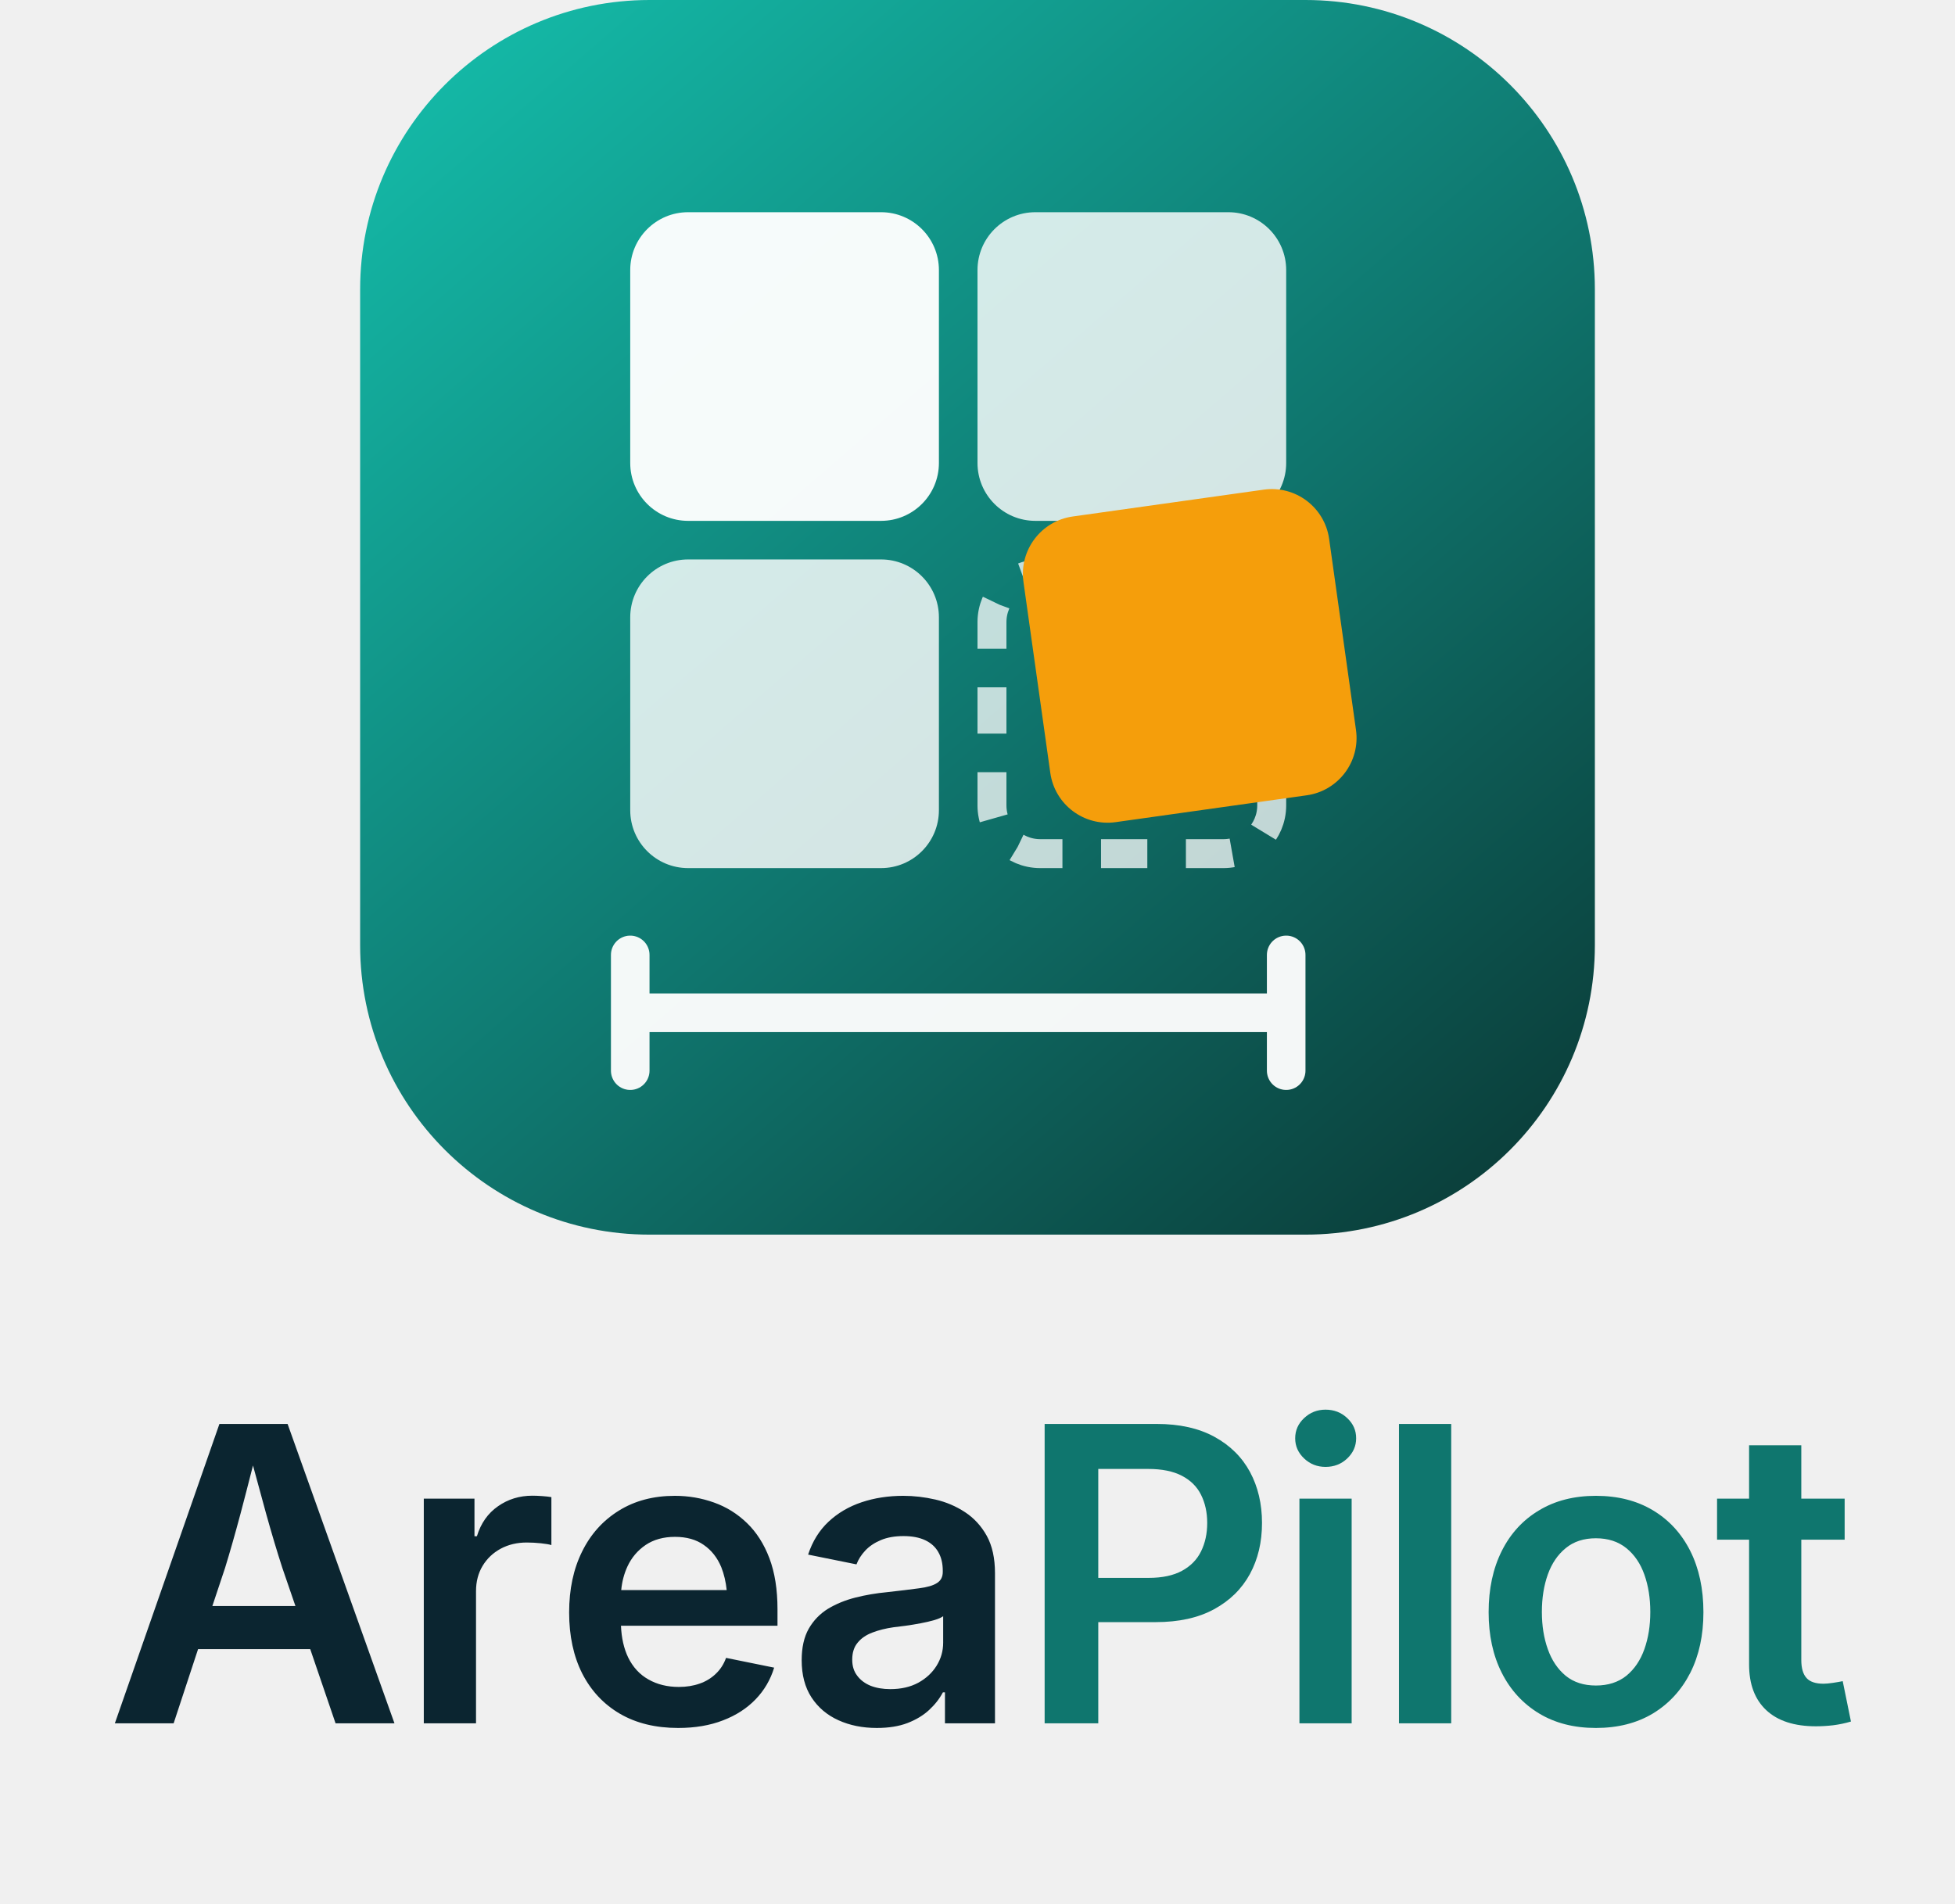
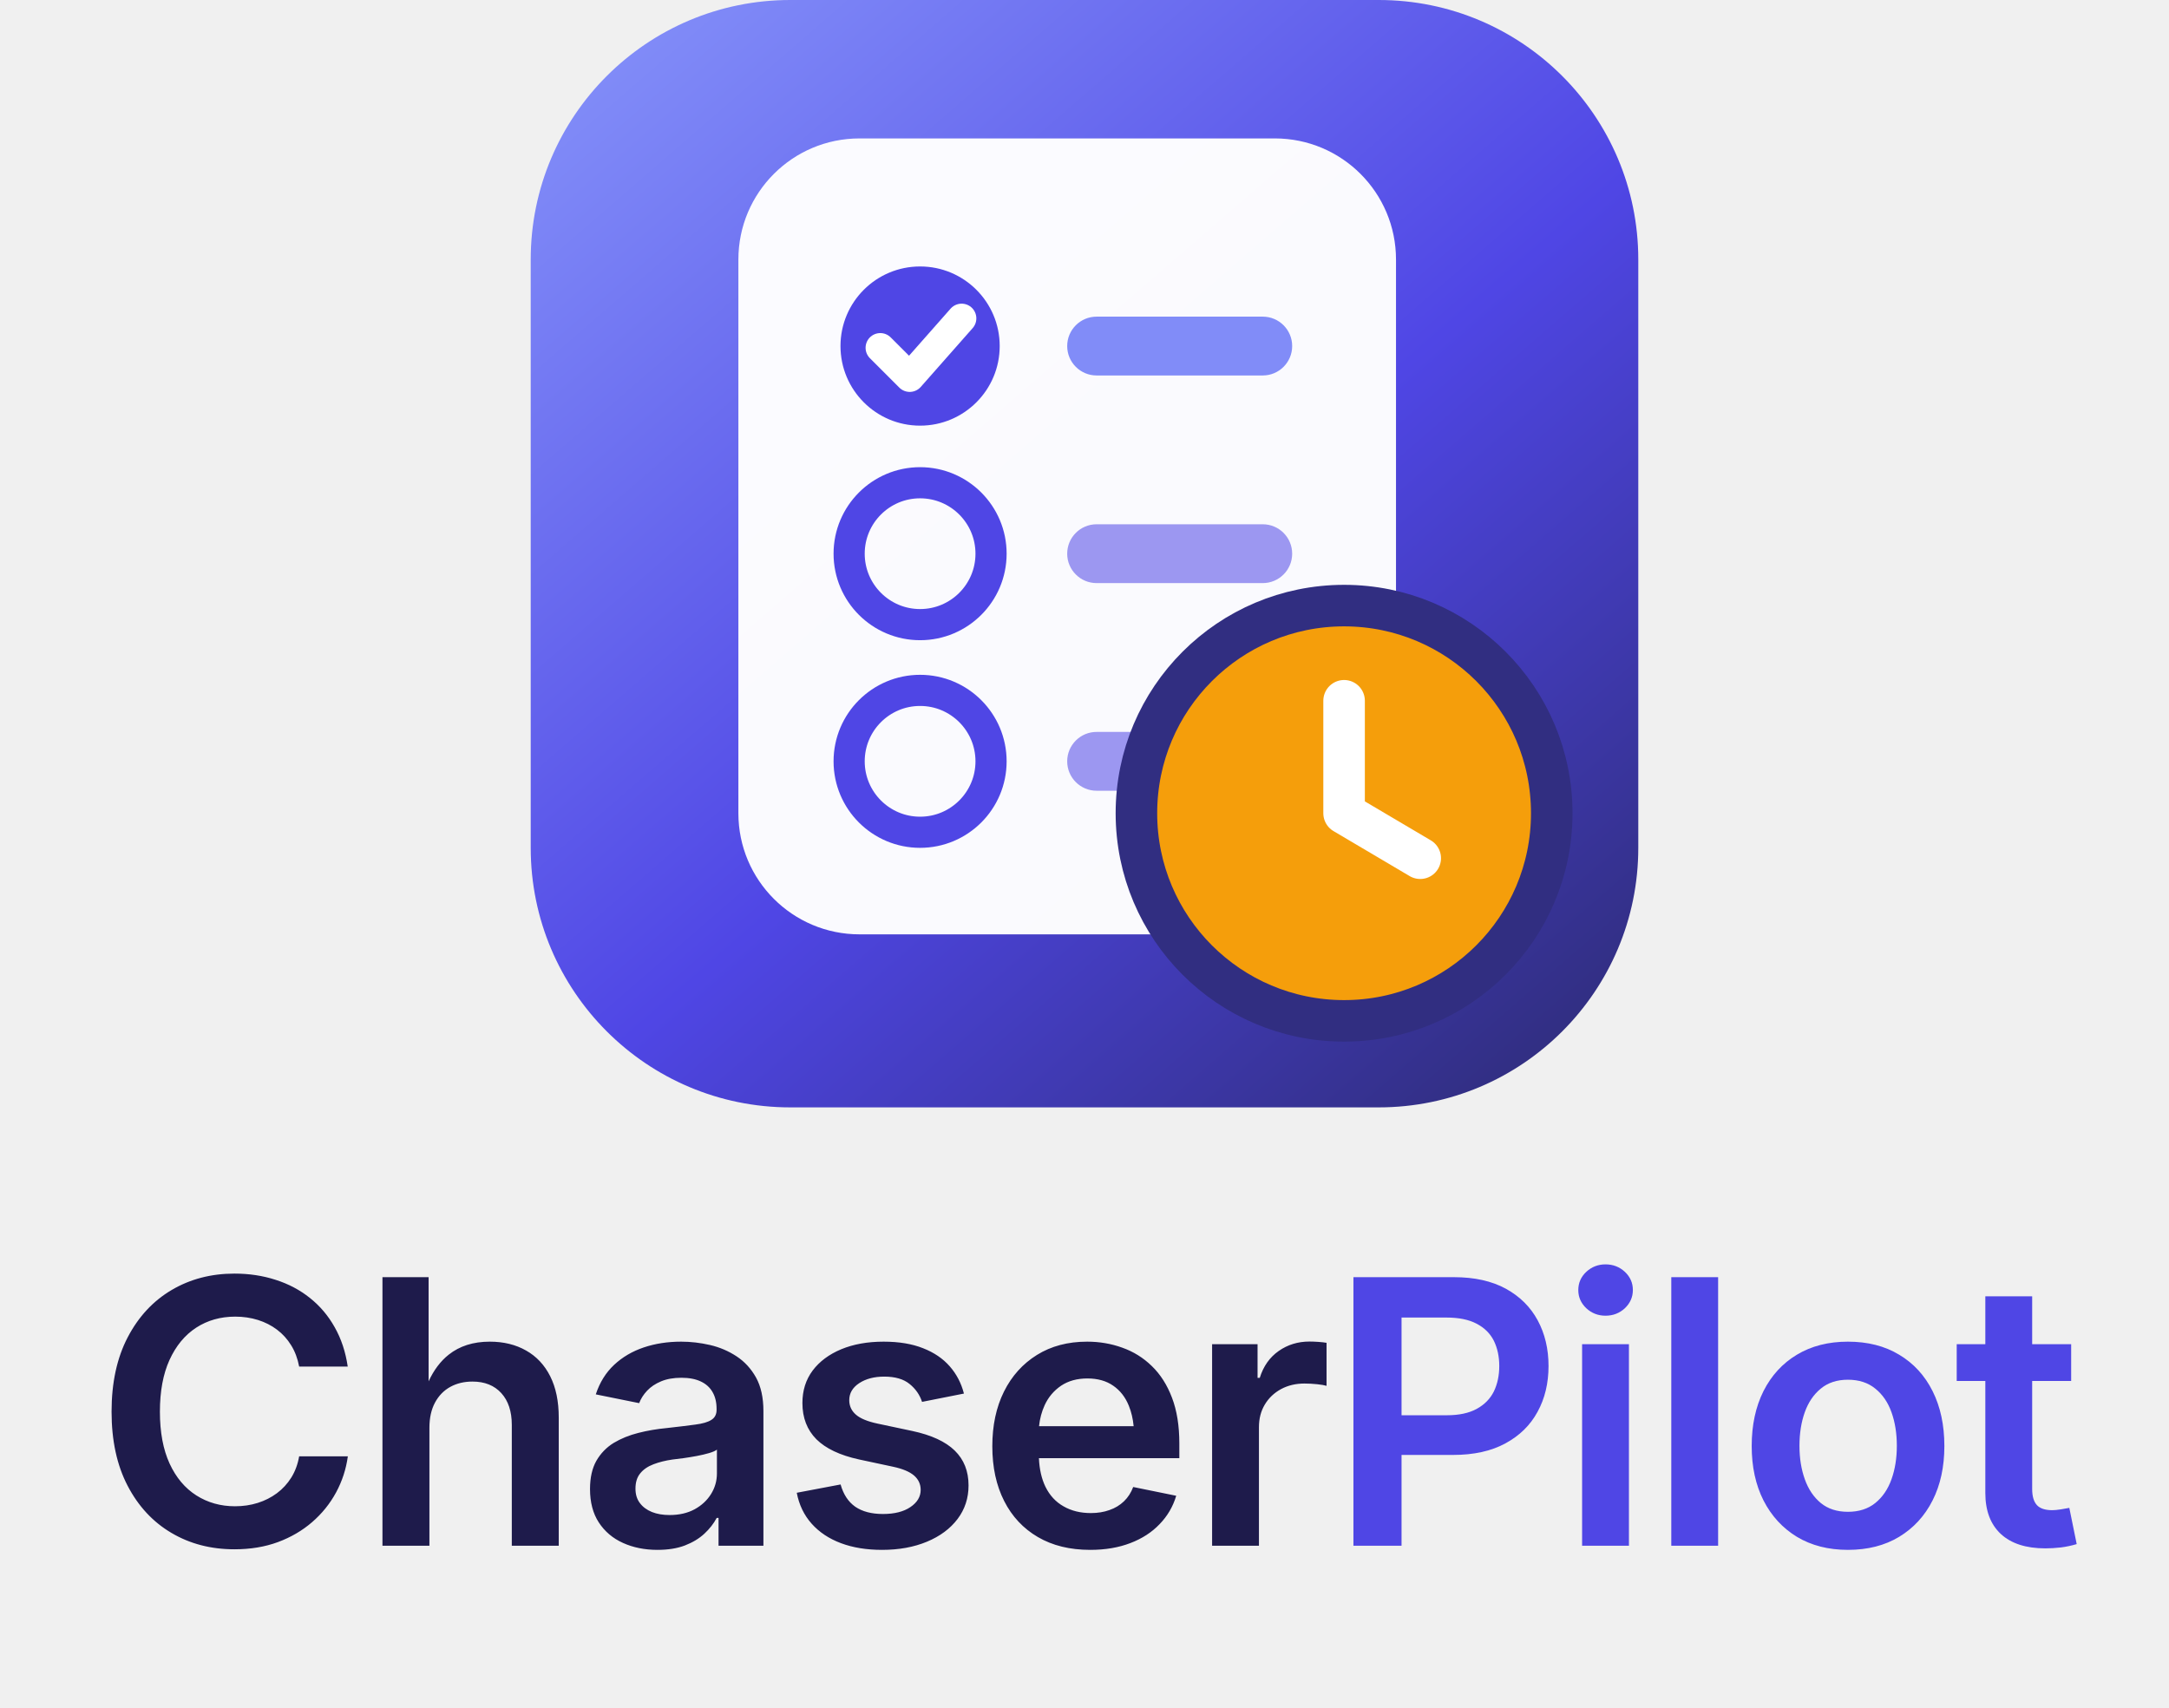
- <svg xmlns="http://www.w3.org/2000/svg" width="152" height="148" viewBox="0 0 152 148" role="img" aria-label="AreaPilot">
-   <g transform="translate(28 0) scale(1.5)">
+ <svg xmlns="http://www.w3.org/2000/svg" width="188" height="148" viewBox="0 0 188 148" role="img" aria-label="ChaserPilot">
+   <g transform="translate(46 0) scale(1.5)">
    <defs>
      <linearGradient id="ap-g" x1="6" y1="2" x2="58" y2="62" gradientUnits="userSpaceOnUse">
-         <stop offset="0" stop-color="#14B8A6" />
-         <stop offset=".55" stop-color="#0F766E" />
-         <stop offset="1" stop-color="#0B3F3B" />
+         <stop offset="0" stop-color="#818CF8" />
+         <stop offset=".55" stop-color="#4F46E5" />
+         <stop offset="1" stop-color="#312E81" />
      </linearGradient>
    </defs>
    <rect width="64" height="64" rx="15" fill="url(#ap-g)" />
-     <rect x="14" y="11" width="16" height="16" rx="3" fill="#FFFFFF" opacity="0.96" />
-     <rect x="32" y="11" width="16" height="16" rx="3" fill="#FFFFFF" opacity="0.82" />
-     <rect x="14" y="29" width="16" height="16" rx="3" fill="#FFFFFF" opacity="0.82" />
-     <rect x="32.75" y="29.75" width="14.5" height="14.5" rx="2.5" fill="none" stroke="#FFFFFF" stroke-width="1.5" stroke-dasharray="2.4 2" opacity=".75" />
-     <rect x="35" y="26" width="16" height="16" rx="3" fill="#F59E0B" opacity="1" transform="rotate(-8 43 34)" />
-     <path d="M14 52.5H48M14 49.5v6M48 49.5v6" stroke="#FFFFFF" stroke-width="2" stroke-linecap="round" fill="none" opacity=".95" />
+     <rect x="12" y="8" width="38" height="46" rx="7" fill="#FFFFFF" opacity="0.97" />
+     <circle cx="22.5" cy="20" r="4.6" fill="#4F46E5" />
+     <path d="M20.2 20.1l1.7 1.7 3-3.4" stroke="#FFFFFF" stroke-width="1.7" stroke-linecap="round" stroke-linejoin="round" fill="none" />
+     <rect x="31" y="18.3" width="13" height="3.4" rx="1.7" fill="#818CF8" />
+     <circle cx="22.5" cy="32" r="4.1" fill="none" stroke="#4F46E5" stroke-width="1.8" />
+     <rect x="31" y="30.3" width="13" height="3.4" rx="1.7" fill="#4F46E5" opacity=".55" />
+     <circle cx="22.5" cy="44" r="4.1" fill="none" stroke="#4F46E5" stroke-width="1.8" />
+     <rect x="31" y="42.3" width="9" height="3.4" rx="1.7" fill="#4F46E5" opacity=".55" />
+     <circle cx="47" cy="47" r="12" fill="#F59E0B" stroke="#312E81" stroke-width="2.4" />
+     <path d="M47 40.5V47l4.4 2.6" stroke="#FFFFFF" stroke-width="2.4" stroke-linecap="round" stroke-linejoin="round" fill="none" />
  </g>
-   <path fill="#0B2530" d="M13.5 134L8.93 134L17.06 110.72L22.36 110.72L30.67 134L26.09 134L24.12 128.23L15.4 128.23L13.5 134M16.51 124.88L22.97 124.88L21.95 121.91Q21.34 120.03 20.68 117.66L20.68 117.66Q20.22 115.97 19.67 113.95L19.67 113.95Q19.15 116 18.7 117.7L18.7 117.7Q18.06 120.09 17.5 121.91L17.5 121.91L16.51 124.88M37.01 134L32.95 134L32.95 116.53L36.89 116.53L36.89 119.45L37.08 119.45Q37.54 117.94 38.72 117.12Q39.89 116.3 41.39 116.3L41.39 116.3Q41.73 116.3 42.15 116.33Q42.58 116.36 42.87 116.41L42.87 116.41L42.87 120.14Q42.62 120.06 42.06 120Q41.5 119.94 40.95 119.94L40.95 119.94Q39.83 119.94 38.93 120.42Q38.03 120.91 37.52 121.76Q37.01 122.61 37.01 123.72L37.01 123.72L37.01 134M52.73 134.36L52.73 134.36Q50.09 134.36 48.19 133.25Q46.3 132.14 45.27 130.13Q44.25 128.11 44.25 125.38L44.25 125.38Q44.25 122.67 45.26 120.64Q46.26 118.61 48.12 117.46Q49.97 116.31 52.47 116.31L52.47 116.31Q54.06 116.31 55.51 116.83Q56.95 117.34 58.07 118.42Q59.19 119.5 59.82 121.16Q60.45 122.83 60.45 125.13L60.45 125.13L60.45 126.41L48.28 126.41Q48.34 127.84 48.84 128.88L48.84 128.88Q49.4 130.02 50.42 130.59Q51.44 131.17 52.78 131.17L52.78 131.17Q53.67 131.17 54.4 130.91Q55.12 130.66 55.65 130.15Q56.19 129.64 56.45 128.91L56.45 128.91L60.19 129.67Q59.76 131.08 58.75 132.13Q57.73 133.19 56.21 133.77Q54.69 134.36 52.73 134.36M48.3 123.64L48.3 123.64L56.5 123.64Q56.4 122.67 56.08 121.86L56.08 121.86Q55.62 120.75 54.72 120.13Q53.83 119.5 52.48 119.5Q51.14 119.5 50.2 120.13Q49.26 120.77 48.78 121.81L48.78 121.81Q48.39 122.66 48.3 123.64M68.17 134.36L68.17 134.36Q66.51 134.36 65.19 133.76Q63.86 133.16 63.09 131.98Q62.33 130.81 62.33 129.09L62.33 129.09Q62.33 127.61 62.88 126.64Q63.44 125.67 64.38 125.09Q65.33 124.52 66.51 124.22Q67.7 123.92 68.98 123.8L68.98 123.8Q70.5 123.63 71.45 123.5Q72.41 123.38 72.85 123.09Q73.3 122.81 73.3 122.22L73.3 122.22L73.3 122.14Q73.3 121.28 72.95 120.68Q72.61 120.08 71.93 119.76Q71.25 119.44 70.25 119.44L70.25 119.44Q69.23 119.44 68.49 119.75Q67.75 120.06 67.28 120.56Q66.81 121.06 66.59 121.64L66.59 121.64L62.83 120.88Q63.34 119.33 64.42 118.32Q65.5 117.31 66.99 116.81Q68.48 116.31 70.23 116.31L70.23 116.31Q71.47 116.31 72.73 116.6Q73.98 116.89 75.03 117.58Q76.08 118.27 76.72 119.42Q77.36 120.58 77.36 122.33L77.36 122.33L77.36 134L73.47 134L73.47 131.59L73.31 131.59Q72.92 132.33 72.24 132.96Q71.56 133.59 70.55 133.98Q69.55 134.36 68.17 134.36M69.22 131.34L69.22 131.34Q70.48 131.34 71.4 130.84Q72.31 130.34 72.82 129.52Q73.33 128.7 73.33 127.73L73.33 127.73L73.33 125.67Q73.12 125.83 72.65 125.97Q72.17 126.11 71.58 126.22Q71 126.33 70.43 126.41Q69.86 126.48 69.47 126.53L69.47 126.53Q68.56 126.66 67.83 126.94Q67.09 127.22 66.68 127.73Q66.26 128.23 66.26 129.05L66.26 129.05Q66.26 129.8 66.65 130.3Q67.03 130.81 67.69 131.08Q68.36 131.34 69.22 131.34" />
-   <path fill="#0F766E" d="M85.39 134L81.22 134L81.22 110.72L89.92 110.72Q92.59 110.72 94.42 111.72Q96.25 112.72 97.19 114.46Q98.12 116.2 98.12 118.42L98.12 118.42Q98.12 120.66 97.18 122.39Q96.23 124.13 94.39 125.13Q92.55 126.13 89.86 126.13L89.86 126.13L85.39 126.13L85.39 134M85.39 114.22L85.39 122.69L89.31 122.69Q90.89 122.69 91.9 122.14Q92.91 121.59 93.38 120.63Q93.86 119.66 93.86 118.42Q93.86 117.19 93.38 116.23Q92.91 115.28 91.89 114.75Q90.87 114.22 89.28 114.22L89.28 114.22L85.39 114.22M105.09 134L101.03 134L101.03 116.53L105.09 116.53L105.09 134M103.06 114.06L103.06 114.06Q102.09 114.06 101.4 113.41Q100.7 112.75 100.7 111.84L100.7 111.84Q100.7 110.91 101.4 110.26Q102.09 109.61 103.06 109.61L103.06 109.61Q104.05 109.61 104.74 110.26Q105.44 110.91 105.44 111.83L105.44 111.83Q105.44 112.75 104.74 113.41Q104.05 114.06 103.06 114.06M108.77 110.72L112.83 110.72L112.83 134L108.77 134L108.77 110.72M124.08 134.36L124.08 134.36Q121.53 134.36 119.66 133.23Q117.78 132.09 116.76 130.07Q115.74 128.05 115.74 125.36L115.74 125.36Q115.74 122.64 116.76 120.6Q117.78 118.56 119.66 117.44Q121.53 116.31 124.08 116.31L124.08 116.31Q126.64 116.31 128.52 117.44Q130.39 118.56 131.42 120.6Q132.44 122.64 132.44 125.36L132.44 125.36Q132.44 128.05 131.42 130.07Q130.39 132.09 128.52 133.23Q126.64 134.36 124.08 134.36M124.08 131.06L124.08 131.06Q125.5 131.06 126.45 130.3Q127.39 129.53 127.85 128.23Q128.31 126.94 128.31 125.34L128.31 125.34Q128.31 123.73 127.85 122.44Q127.39 121.14 126.45 120.38Q125.5 119.61 124.08 119.61L124.08 119.61Q122.66 119.61 121.73 120.38Q120.8 121.14 120.34 122.43Q119.88 123.72 119.88 125.34L119.88 125.34Q119.88 126.94 120.34 128.23Q120.8 129.53 121.73 130.3Q122.66 131.06 124.08 131.06M140.05 116.53L143.42 116.53L143.42 119.72L140.05 119.72L140.05 129.08Q140.05 130.03 140.46 130.48Q140.86 130.92 141.78 130.92L141.78 130.92Q142.06 130.92 142.53 130.85Q142.99 130.78 143.27 130.72L143.27 130.72L143.91 133.86Q143.24 134.06 142.53 134.15Q141.83 134.23 141.19 134.23L141.19 134.23Q138.67 134.23 137.33 132.98Q135.99 131.73 135.99 129.42L135.99 129.42L135.99 119.72L133.5 119.72L133.5 116.53L135.99 116.53L135.99 112.38L140.05 112.38L140.05 116.53" />
+   <path fill="#1E1B4B" d="M20.32 134.31L20.32 134.31Q17.26 134.31 14.86 132.89Q12.45 131.47 11.06 128.8Q9.67 126.13 9.67 122.38L9.67 122.38Q9.67 118.61 11.07 115.93Q12.47 113.25 14.88 111.83Q17.29 110.41 20.32 110.41L20.32 110.41Q22.23 110.41 23.89 110.95Q25.56 111.48 26.86 112.52Q28.17 113.56 29.01 115.06Q29.86 116.56 30.14 118.47L30.14 118.47L25.93 118.47Q25.73 117.42 25.24 116.63Q24.75 115.83 24.01 115.27Q23.28 114.72 22.36 114.43Q21.43 114.14 20.39 114.14L20.39 114.14Q18.48 114.14 17 115.1Q15.53 116.06 14.69 117.9Q13.86 119.73 13.86 122.38L13.86 122.38Q13.86 125.05 14.7 126.88Q15.54 128.7 17.02 129.64Q18.5 130.58 20.37 130.58L20.37 130.58Q21.42 130.58 22.34 130.29Q23.26 130 24 129.45Q24.75 128.89 25.25 128.09Q25.75 127.28 25.93 126.25L25.93 126.25L30.15 126.25Q29.92 127.92 29.13 129.38Q28.34 130.84 27.06 131.95Q25.78 133.06 24.08 133.69Q22.39 134.31 20.32 134.31M37.22 123.77L37.22 123.77L37.22 134L33.15 134L33.15 110.72L37.15 110.72L37.15 119.75Q37.83 118.28 38.89 117.44L38.89 117.44Q40.31 116.31 42.45 116.31L42.45 116.31Q44.25 116.31 45.6 117.08Q46.95 117.84 47.69 119.31Q48.43 120.78 48.43 122.89L48.43 122.89L48.43 134L44.36 134L44.36 123.52Q44.36 121.77 43.45 120.77Q42.54 119.77 40.95 119.77L40.95 119.77Q39.87 119.77 39.03 120.23Q38.18 120.7 37.7 121.6Q37.22 122.5 37.22 123.77M56.98 134.36L56.98 134.36Q55.33 134.36 54 133.76Q52.67 133.16 51.9 131.98Q51.14 130.81 51.14 129.09L51.14 129.09Q51.14 127.61 51.69 126.64Q52.25 125.67 53.19 125.09Q54.14 124.52 55.33 124.22Q56.51 123.92 57.79 123.8L57.79 123.8Q59.31 123.63 60.26 123.5Q61.22 123.38 61.66 123.09Q62.11 122.81 62.11 122.22L62.11 122.22L62.11 122.14Q62.11 121.28 61.76 120.68Q61.42 120.08 60.74 119.76Q60.06 119.44 59.06 119.44L59.06 119.44Q58.04 119.44 57.3 119.75Q56.56 120.06 56.09 120.56Q55.62 121.06 55.4 121.64L55.4 121.64L51.64 120.88Q52.15 119.33 53.23 118.32Q54.31 117.31 55.8 116.81Q57.29 116.31 59.04 116.31L59.04 116.31Q60.28 116.31 61.54 116.6Q62.79 116.89 63.84 117.58Q64.89 118.27 65.53 119.42Q66.17 120.58 66.17 122.33L66.17 122.33L66.17 134L62.28 134L62.28 131.59L62.12 131.59Q61.73 132.33 61.05 132.96Q60.37 133.59 59.36 133.98Q58.36 134.36 56.98 134.36M58.03 131.34L58.03 131.34Q59.29 131.34 60.21 130.84Q61.12 130.34 61.63 129.52Q62.14 128.7 62.14 127.73L62.14 127.73L62.14 125.67Q61.94 125.83 61.46 125.97Q60.98 126.11 60.4 126.22Q59.81 126.33 59.24 126.41Q58.67 126.48 58.28 126.53L58.28 126.53Q57.37 126.66 56.64 126.94Q55.9 127.22 55.49 127.73Q55.08 128.23 55.08 129.05L55.08 129.05Q55.08 129.8 55.46 130.3Q55.84 130.81 56.51 131.08Q57.17 131.34 58.03 131.34M76.45 134.36L76.45 134.36Q74.44 134.36 72.89 133.78Q71.34 133.2 70.35 132.09Q69.36 130.98 69.06 129.41L69.06 129.41L72.86 128.69Q73.22 129.98 74.13 130.62Q75.05 131.25 76.53 131.25L76.53 131.25Q78.03 131.25 78.91 130.65Q79.8 130.05 79.8 129.16L79.8 129.16Q79.8 128.41 79.22 127.91Q78.64 127.42 77.44 127.16L77.44 127.16L74.45 126.52Q71.98 125.98 70.76 124.77Q69.55 123.55 69.55 121.63L69.55 121.63Q69.55 120 70.44 118.81Q71.33 117.63 72.91 116.97Q74.5 116.31 76.59 116.31L76.59 116.31Q78.58 116.31 80.01 116.88Q81.44 117.44 82.32 118.45Q83.2 119.45 83.55 120.81L83.55 120.81L79.92 121.53Q79.62 120.61 78.84 119.98Q78.06 119.34 76.64 119.34L76.64 119.34Q75.34 119.34 74.47 119.91Q73.61 120.48 73.61 121.38L73.61 121.38Q73.61 122.14 74.19 122.64Q74.76 123.14 76.09 123.42L76.09 123.42L79.06 124.05Q81.55 124.58 82.75 125.75Q83.95 126.92 83.95 128.77L83.95 128.77Q83.95 130.42 83 131.68Q82.05 132.94 80.35 133.65Q78.65 134.36 76.45 134.36M94.5 134.36L94.5 134.36Q91.86 134.36 89.96 133.25Q88.06 132.14 87.04 130.13Q86.01 128.11 86.01 125.38L86.01 125.38Q86.01 122.67 87.02 120.64Q88.03 118.61 89.88 117.46Q91.73 116.31 94.23 116.31L94.23 116.31Q95.83 116.31 97.27 116.83Q98.72 117.34 99.83 118.42Q100.95 119.5 101.58 121.16Q102.22 122.83 102.22 125.13L102.22 125.13L102.22 126.41L90.05 126.41Q90.11 127.84 90.61 128.88L90.61 128.88Q91.17 130.02 92.19 130.59Q93.2 131.17 94.55 131.17L94.55 131.17Q95.44 131.17 96.16 130.91Q96.89 130.66 97.42 130.15Q97.95 129.64 98.22 128.91L98.22 128.91L101.95 129.67Q101.53 131.08 100.51 132.13Q99.5 133.19 97.98 133.77Q96.45 134.36 94.5 134.36M90.06 123.64L90.06 123.64L98.26 123.64Q98.17 122.67 97.84 121.86L97.84 121.86Q97.39 120.75 96.49 120.13Q95.59 119.5 94.25 119.5Q92.91 119.5 91.97 120.13Q91.03 120.77 90.55 121.81L90.55 121.81Q90.16 122.66 90.06 123.64M109.12 134L105.06 134L105.06 116.53L109 116.53L109 119.45L109.19 119.45Q109.66 117.94 110.83 117.12Q112 116.3 113.5 116.3L113.5 116.3Q113.84 116.3 114.27 116.33Q114.69 116.36 114.98 116.41L114.98 116.41L114.98 120.14Q114.73 120.06 114.17 120Q113.61 119.94 113.06 119.94L113.06 119.94Q111.94 119.94 111.04 120.42Q110.14 120.91 109.63 121.76Q109.12 122.61 109.12 123.72L109.12 123.72L109.12 134" />
+   <path fill="#4F46E5" d="M121.48 134L117.31 134L117.31 110.72L126.02 110.72Q128.69 110.72 130.52 111.72Q132.34 112.72 133.28 114.46Q134.22 116.2 134.22 118.42L134.22 118.42Q134.22 120.66 133.27 122.39Q132.33 124.13 130.48 125.13Q128.64 126.13 125.95 126.13L125.95 126.13L121.48 126.13L121.48 134M121.48 114.22L121.48 122.69L125.41 122.69Q126.98 122.69 127.99 122.14Q129 121.59 129.48 120.63Q129.95 119.66 129.95 118.42Q129.95 117.19 129.48 116.23Q129 115.28 127.98 114.75Q126.97 114.22 125.38 114.22L125.38 114.22L121.48 114.22M141.19 134L137.13 134L137.13 116.53L141.19 116.53L141.19 134M139.16 114.06L139.16 114.06Q138.19 114.06 137.49 113.41Q136.8 112.75 136.8 111.84L136.8 111.84Q136.8 110.91 137.49 110.26Q138.19 109.61 139.16 109.61L139.16 109.61Q140.14 109.61 140.84 110.26Q141.53 110.91 141.53 111.83L141.53 111.83Q141.53 112.75 140.84 113.41Q140.14 114.06 139.16 114.06M144.86 110.72L148.92 110.72L148.92 134L144.86 134L144.86 110.72M160.17 134.36L160.17 134.36Q157.63 134.36 155.75 133.23Q153.88 132.09 152.85 130.07Q151.83 128.05 151.83 125.36L151.83 125.36Q151.83 122.64 152.85 120.6Q153.88 118.56 155.75 117.44Q157.63 116.31 160.17 116.31L160.17 116.31Q162.74 116.31 164.61 117.44Q166.49 118.56 167.51 120.6Q168.53 122.64 168.53 125.36L168.53 125.36Q168.53 128.05 167.51 130.07Q166.49 132.09 164.61 133.23Q162.74 134.36 160.17 134.36M160.17 131.06L160.17 131.06Q161.6 131.06 162.54 130.3Q163.49 129.53 163.95 128.23Q164.41 126.94 164.41 125.34L164.41 125.34Q164.41 123.73 163.95 122.44Q163.49 121.14 162.54 120.38Q161.6 119.61 160.17 119.61L160.17 119.61Q158.75 119.61 157.82 120.38Q156.89 121.14 156.43 122.43Q155.97 123.72 155.97 125.34L155.97 125.34Q155.97 126.94 156.43 128.23Q156.89 129.53 157.82 130.3Q158.75 131.06 160.17 131.06M176.14 116.53L179.52 116.53L179.52 119.72L176.14 119.72L176.14 129.08Q176.14 130.03 176.55 130.48Q176.96 130.92 177.88 130.92L177.88 130.92Q178.16 130.92 178.62 130.85Q179.08 130.78 179.36 130.72L179.36 130.72L180 133.86Q179.33 134.06 178.63 134.15Q177.92 134.23 177.28 134.23L177.28 134.23Q174.77 134.23 173.42 132.98Q172.08 131.73 172.08 129.42L172.08 129.42L172.08 119.72L169.6 119.72L169.6 116.53L172.08 116.53L172.08 112.38L176.14 112.38L176.14 116.53" />
</svg>
